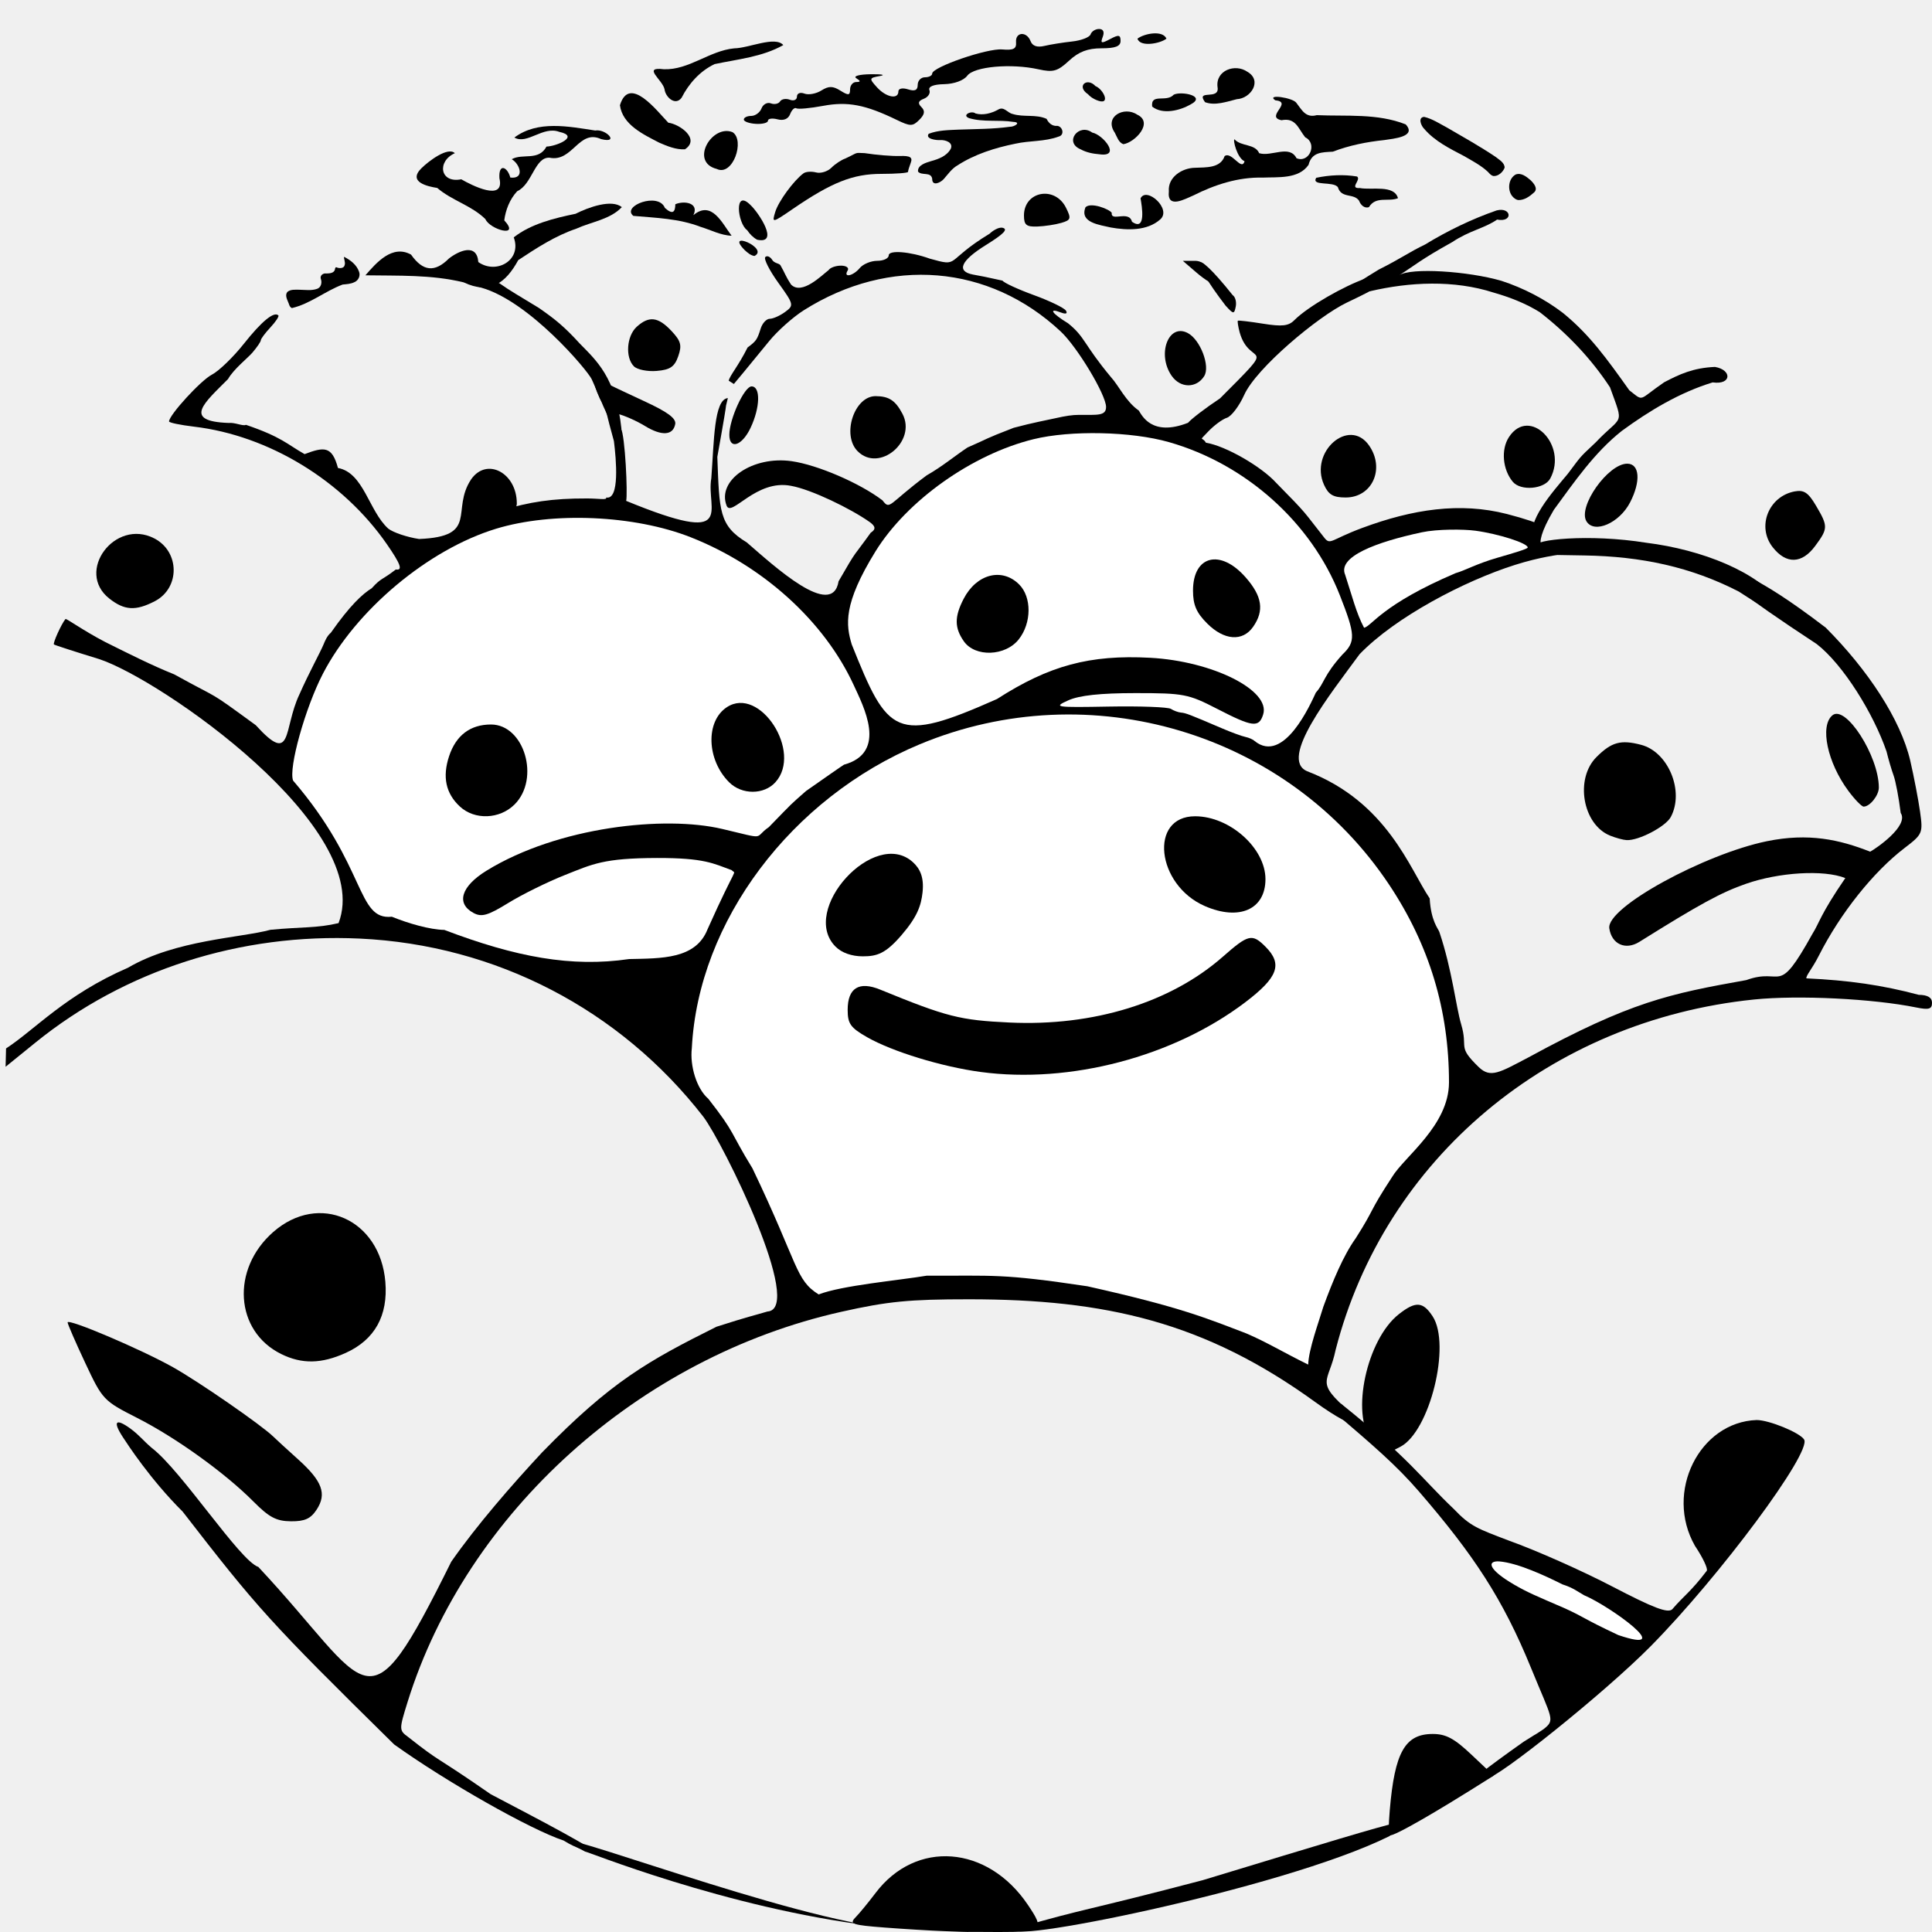
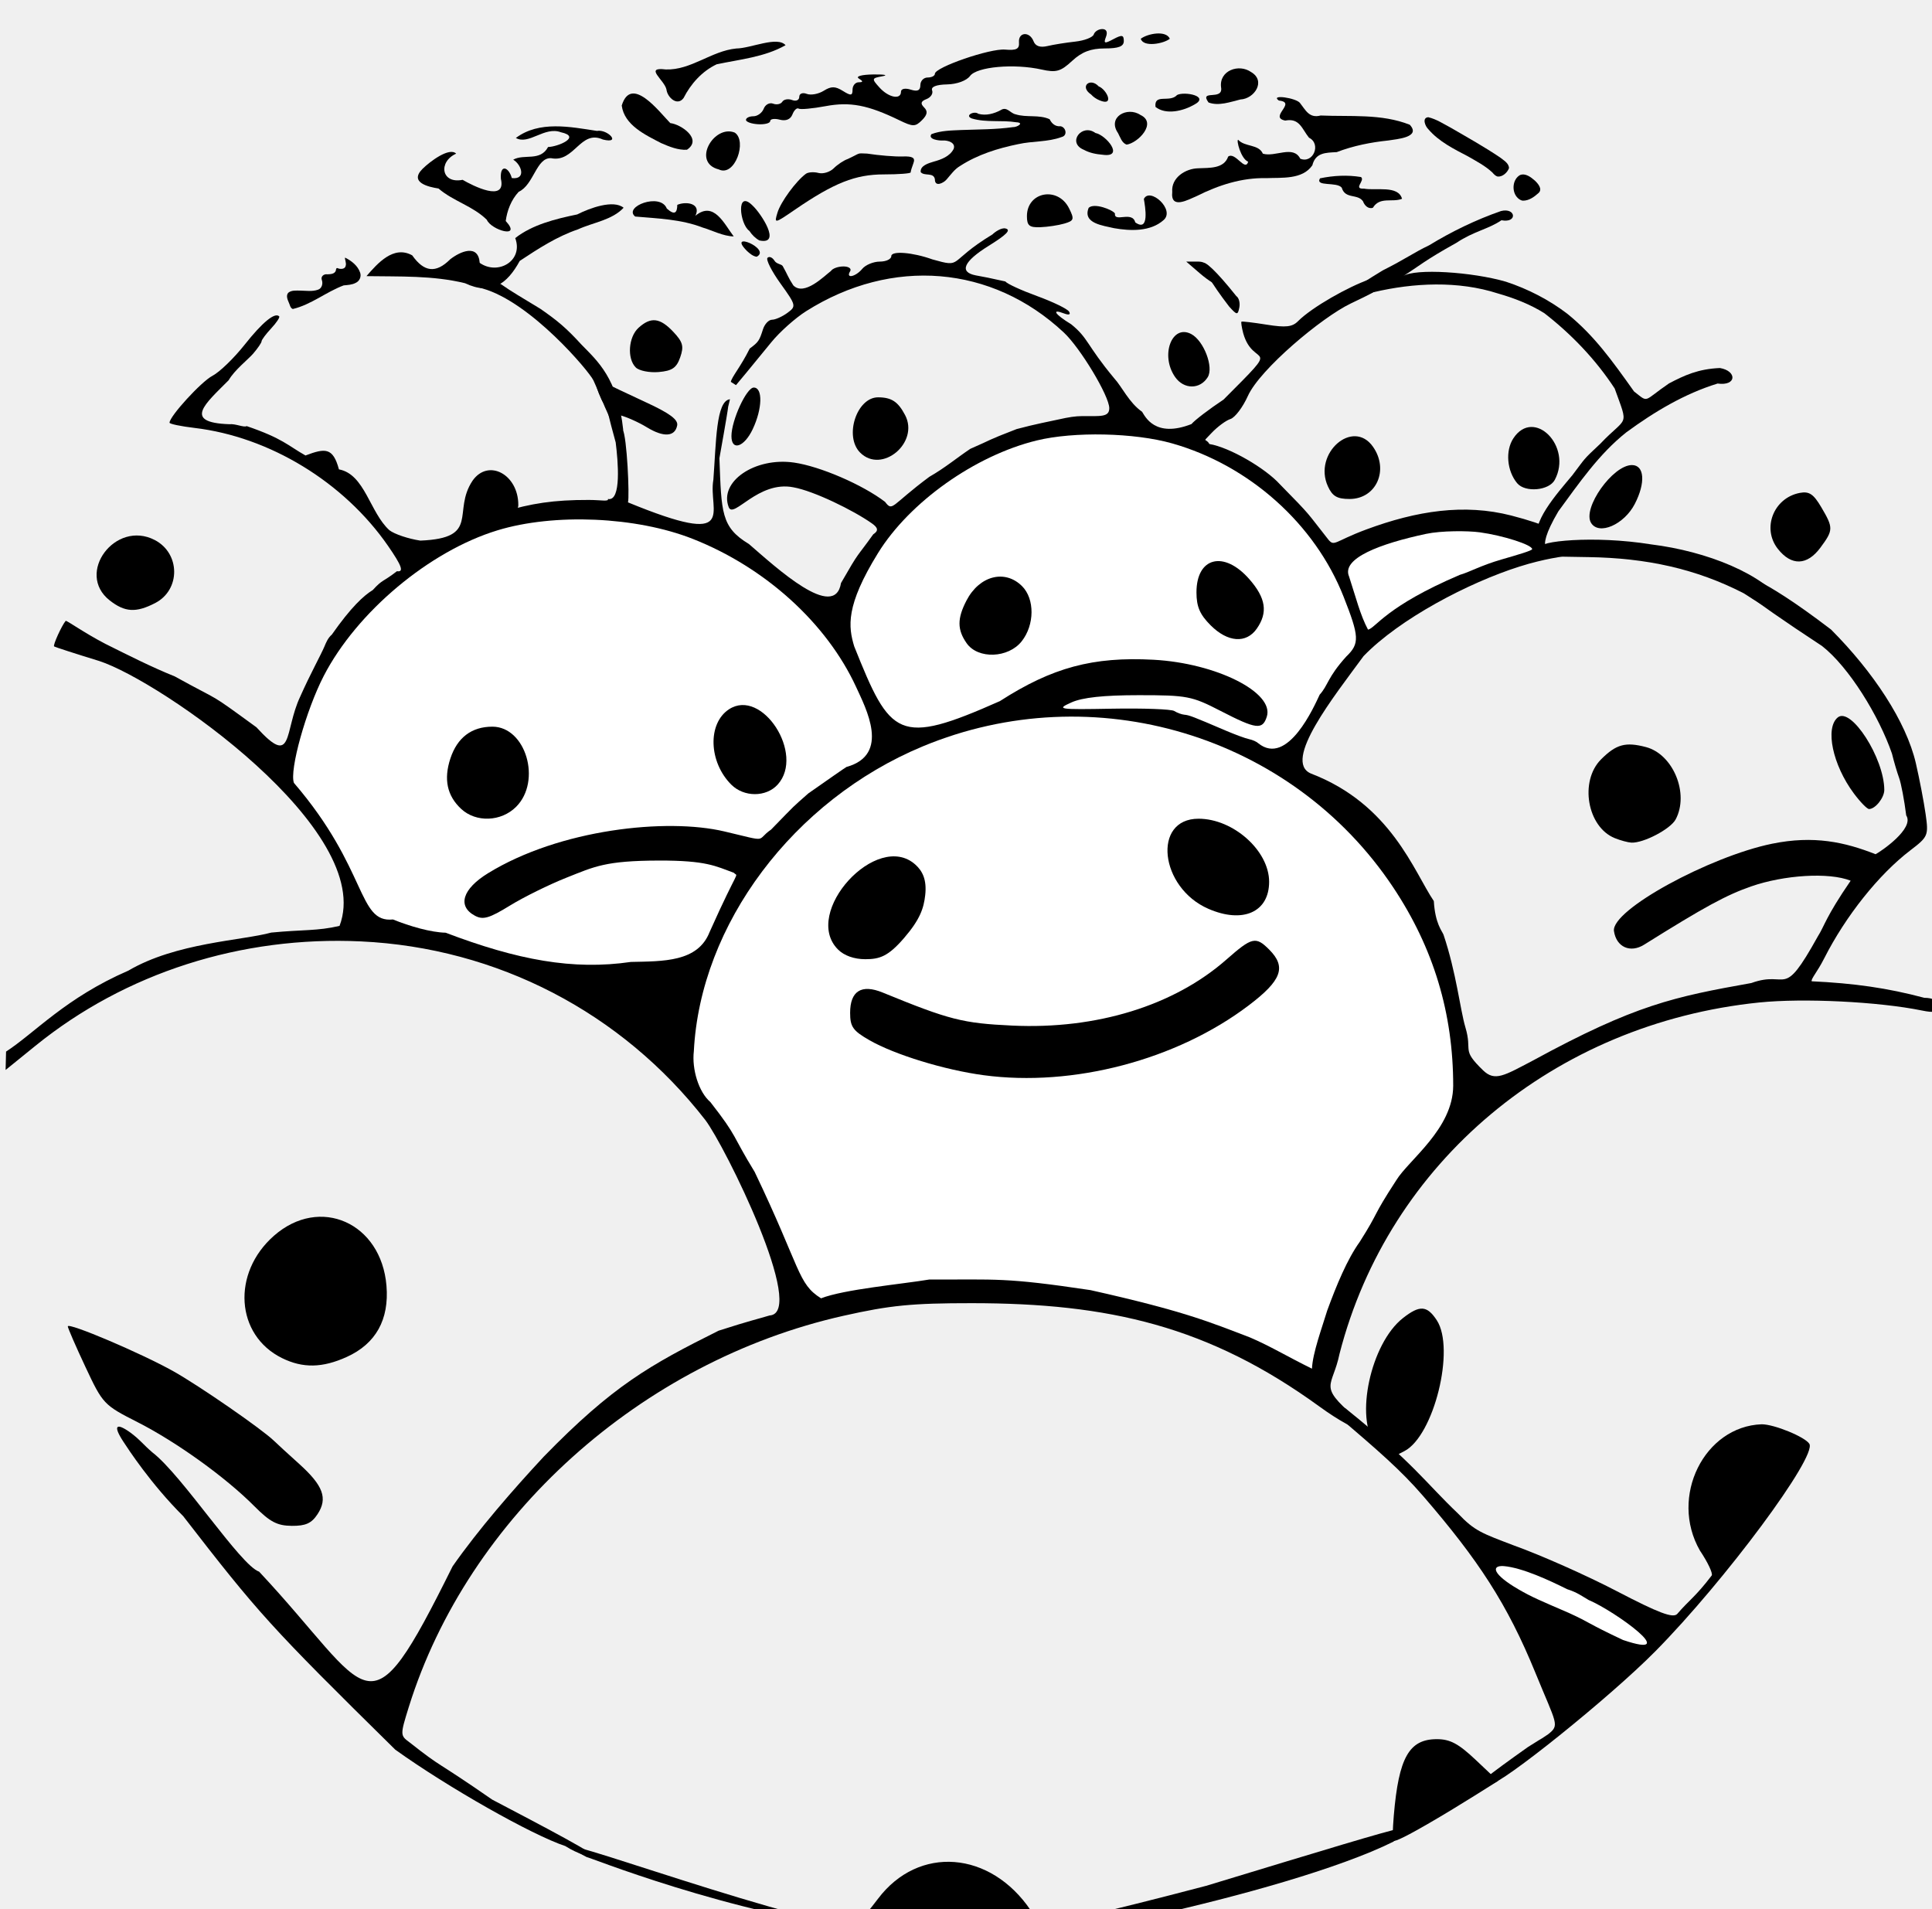
- <svg xmlns="http://www.w3.org/2000/svg" id="svg2" width="400" height="400" version="1.1">
+ <svg xmlns="http://www.w3.org/2000/svg" id="svg2" version="1.1" preserveAspectRatio="xMinYMin meet">
  <defs id="defs69" />
  <path style="fill:#000000" d="m 183.063,399.07 c -6.595,-0.505 -7.27,-0.74 -5.964,-2.07 0.81,-0.825 2.682,-3.102 4.16,-5.059 8.363,-11.078 23.202,-9.938 31.545,2.426 3.56,5.275 3.177,5.634 -6.009,5.634 -10.439,-0.092 -3.229,0.112 -11.355,-0.18 -2.718,-0.099 -8.288,-0.437 -12.378,-0.75 z" id="path3112" />
  <path style="fill:#000000" d="m 211.131,399.015 c 13.653,-3.955 13.486,-3.334 37.885,-9.747 51.274,-15.575 42.721,-13.011 38.646,-9.112 -22.512,11.183 -83.859,23.118 -76.531,18.859 z" id="path3110" />
  <path style="fill:#000000" d="m 121.18,383.372 c -17.577,-8.998 35.521,11.798 59.562,15.376 -30.625,-3.702 -59.87,-15.73 -59.562,-15.376 z" id="path3108" />
  <path style="fill:#000000" d="M 116.7,381.066 C 109.827,378.798 92.446,368.944 81.598,361.166 55.674,335.631 53.376,333.057 37.822,312.968 c -6.707,-6.672 -11.402,-13.923 -12.357,-15.38 -2.206,-3.367 -1.511,-4.026 1.567,-1.793 2.099,1.602 2.389,2.26 4.432,4.015 6.155,4.719 18.184,23.34 22.025,24.611 23.588,25.191 21.971,35.151 39.94,-1.089 5.341,-7.637 12.549,-15.907 18.821,-22.645 14.23,-14.604 21.827,-18.884 36.1,-26.004 6.619,-2.125 7.801,-2.326 10.525,-3.144 7.817,-0.477 -9.179,-34.946 -13.262,-40.338 C 128.346,208.975 102.631,195.64 74.5,194.324 49.772,193.168 25.883,200.828 7.329,215.863 l -6.171,5 0.094,-3.792 C 7.244,213.169 13.555,205.973 26.5,200.358 c 9.828,-5.778 23.427,-6.189 29.497,-7.854 6.595,-0.638 9.521,-0.305 14.099,-1.382 C 77.611,171.384 33.17,140.569 20.5,136.449 c -4.95,-1.519 -9.149,-2.877 -9.331,-3.019 -0.284,-0.222 1.557,-4.285 2.387,-5.266 0.157,-0.185 3.617,2.36 8.214,4.75 4.86,2.419 9.596,4.819 14.308,6.71 10.255,5.669 6.399,2.883 16.87,10.511 7.719,8.488 5.619,0.869 9.04,-6.367 2.057,-4.644 4.262,-8.58 5.011,-10.368 0.246,-0.586 0.675,-1.716 1.5,-2.4 3.98,-5.684 6.578,-8.052 8.46,-9.207 2.058,-2.266 1.991,-1.557 4.99,-3.885 1.499,0.237 0.987,-1.138 -1.844,-5.228 C 70.996,99.517 55.657,90.168 40.161,88.333 37.322,87.996 35,87.511 35,87.255 c 0,-1.321 6.568,-8.497 8.863,-9.684 1.456,-0.753 4.445,-3.641 6.642,-6.418 3.656,-4.62 6.239,-6.742 7.128,-5.854 0.19,0.19 -0.549,1.307 -1.643,2.482 C 54.895,68.955 54,70.155 54,70.447 c 0,0.292 -0.787,1.448 -1.75,2.569 -0.963,1.121 -3.888,3.414 -5.037,5.462 -4.787,4.825 -9.616,8.751 0.133,9.089 1.29,-0.142 3.014,0.732 3.571,0.387 7.484,2.556 8.506,4.016 12.147,6.067 4.036,-1.523 5.67,-1.721 6.906,2.868 5.348,0.985 6.382,8.909 10.415,12.556 1.037,0.81 3.91,1.777 6.385,2.148 12.516,-0.505 6.495,-5.948 10.786,-12.37 C 100.791,94.606 107,97.899 107,104.231 c 0,2.489 -4.891,2.509 -3.189,1.447 5.792,-1.761 10.507,-2.502 17.731,-2.479 2.496,0 4.182,0.395 3.958,-0.198 2.847,0.573 2.076,-7.918 1.604,-11.676 -2.959,-10.833 -2.298,-9.114 1.438,-2.704 0.898,1.541 1.439,13.781 1.1,15.079 23.201,9.533 16.472,1.791 17.627,-4.672 0.579,-7.669 0.529,-16.323 3.428,-16.611 -1.082,4.723 0.765,-4.269 -2.182,12.178 0.424,11.22 0.333,14.225 6.098,17.707 5.627,4.859 17.704,16.021 19.007,8.046 3.969,-6.922 3.011,-4.952 6.646,-10.046 1.141,-0.741 1.008,-1.36 -0.267,-2.261 -3.838,-2.711 -11.988,-6.693 -16.197,-7.448 -7.29,-1.458 -12.385,6.625 -13.367,4.094 -2.034,-5.279 5.422,-10.364 13.491,-9.201 5.369,0.774 14.122,4.552 18.781,8.105 1.625,2.126 1.188,0.743 9.148,-5.167 3.25,-1.855 5.677,-3.92 8.457,-5.776 4.811,-2.086 3.035,-1.557 9.558,-4.076 3.956,-1.062 6.931,-1.598 8.612,-1.978 2.207,-0.498 3.54,-0.695 4.898,-0.699 C 227.158,85.883 229,86.155 229,84.258 c 0,-2.505 -5.948,-12.405 -9.386,-15.624 -14.839,-13.89 -35.464,-15.597 -53.191,-4.402 -2.242,1.416 -5.481,4.306 -7.197,6.421 C 157.51,72.769 155.168,75.625 154.022,77 l -2.084,2.5 -1.067,-0.678 c 0.226,-1.078 2.017,-3.079 3.905,-6.876 C 156.573,70.612 156.759,70.335 157.5,68 c 0.349,-1.1 1.193,-2 1.876,-2 0.683,0 2.108,-0.634 3.168,-1.409 1.866,-1.364 1.822,-1.554 -1.415,-6.061 -1.838,-2.559 -3.044,-4.949 -2.681,-5.312 0.363,-0.363 1.014,-0.087 1.447,0.614 0.433,0.701 1.443,0.661 1.696,1.103 0.96,1.678 1.077,2.298 2.174,3.964 2.244,2.327 6.469,-1.989 7.774,-2.962 C 171.858,55.421 173.018,55 174.118,55 c 1.1,0 1.722,0.45 1.382,1 -0.978,1.582 1.12,1.162 2.5,-0.5 0.685,-0.825 2.315,-1.5 3.622,-1.5 C 182.93,54 184,53.491 184,52.869 c 0,-1.143 4.414,-0.79 8.5,0.68 6.422,1.801 2.884,0.601 12.39,-5.165 0.535,-0.535 1.844,-1.417 2.667,-1.228 1.248,0.286 0.25,1.288 -3.474,3.602 -5.163,3.208 -6.122,5.411 -2.651,6.084 4.384,0.86 0.09,-0.046 6.131,1.261 0.277,0.448 3.202,1.798 6.5,3 3.299,1.203 6.282,2.648 6.631,3.212 0.385,0.622 -0.02,0.774 -1.031,0.386 -2.706,-1.038 -1.904,0.182 1.467,2.232 3.596,2.902 3.106,4.203 8.869,11.133 1.618,1.748 3.077,5.062 5.777,6.934 0.595,0.907 2.636,5.501 10.193,2.536 0.668,-0.805 3.649,-3.08 6.622,-5.053 12.538,-12.565 6.201,-6.102 4.063,-13.688 -0.317,-1.213 -0.482,-2.29 -0.367,-2.392 0.116,-0.102 2.46,0.174 5.21,0.614 3.965,0.635 5.31,0.48 6.5,-0.749 2.915,-2.897 10.374,-7.083 14.623,-8.564 1.738,2.274 4.49,0.987 -3.778,4.948 -5.987,2.869 -18.741,13.552 -21.237,19.099 -1.04,2.312 -2.657,4.447 -3.592,4.744 -0.935,0.297 -2.709,1.613 -3.941,2.925 -2.009,2.139 -1.152,0.872 -0.408,2.233 4.186,0.691 11.553,4.994 14.558,8.313 6.766,6.871 5.485,5.719 9.775,11.124 1.483,1.967 1.204,0.746 8.071,-1.799 10.411,-3.859 20.198,-5.367 29.921,-2.873 3.57,0.916 6.838,2.012 7.263,2.436 0.424,0.424 -1.433,3.234 0.167,3.793 8.457,2.959 4.918,0.93 -5.763,4.311 -10.421,3.299 -24.712,10.757 -32.172,18.491 -6.045,8.261 -16.805,21.709 -10.851,24.226 C 287.188,166.018 291.891,179.928 296,186 c 0.269,4.665 1.709,6.187 2,6.939 2.642,7.841 3.449,15.507 4.503,19.07 1.551,5.175 -0.955,4.46 3.686,8.952 2.424,2.314 4.298,1.088 10.231,-2.023 21.198,-11.555 29.185,-13.169 45.132,-16.021 7.7,-2.786 6.286,3.771 13.705,-9.594 1.427,-2.243 1.558,-3.895 6.795,-11.526 -4.518,-1.798 -13.797,-1.173 -20.541,1.175 -5.159,1.796 -9.609,4.219 -22.094,12.028 -2.864,1.791 -5.736,0.501 -6.228,-2.797 -0.649,-4.351 19.785,-15.404 32.61,-18.035 8.666,-1.778 15.075,-0.329 21.398,2.162 1.117,-0.582 8.091,-5.325 6.324,-8.015 -0.391,-3.127 -1.052,-6.614 -1.469,-7.75 -0.417,-1.136 -1.078,-3.381 -1.468,-4.99 -2.669,-7.772 -8.913,-17.923 -14.449,-22.231 -31.65,-20.754 -21.795,-18.32 -19.048,-16.313 2.832,2.069 5.274,0.986 20.914,12.918 8.717,8.741 15.495,18.987 17.499,27.55 0.761,3.3 1.674,8.055 2.029,10.566 0.622,4.408 0.512,4.666 -3.17,7.475 -6.497,4.955 -13.338,13.54 -17.787,22.32 -1.414,2.79 -2.723,4.168 -2.571,4.698 8.746,0.406 15.653,1.383 23.25,3.41 1.859,0.021 2.75,0.558 2.75,1.657 0,1.302 -0.645,1.494 -3.25,0.963 -8.962,-1.826 -24.472,-2.588 -33.604,-1.651 -42.28,4.339 -76.449,32.948 -86.615,72.523 -1.455,7.01 -4.5,6.399 3.004,12.894 4.892,3.96 1.44,4.221 -7.135,-2.004 -22.92,-16.639 -43.496,-21.346 -71.78,-21.348 -12.384,-10e-4 -16.822,0.434 -26.459,2.596 -41.844,9.385 -77.533,41.492 -89.769,80.758 -1.785,5.73 -1.783,5.886 0.099,7.262 7.199,5.678 4.804,3.321 17.102,11.852 9.942,5.223 23.216,12.128 21.374,12.156 -1.938,-0.726 -3.339,-0.724 -6.268,-2.559 z" id="path3106" />
  <path style="fill:#ffffff;fill-opacity:1" d="m 274,270.5 c 1.91,-5.217 4.111,-10.544 6.693,-14.14 4.151,-6.532 2.459,-4.917 7.537,-12.699 2.54,-4.201 11.735,-10.62 11.769,-19.533 0,-14.994 -4.059,-28.431 -12.362,-40.919 -20.956,-31.522 -61.929,-43.802 -97.182,-29.126 -26.665,11.101 -45.885,36.71 -47.219,62.917 -0.435,3.716 1.01,8.44 3.415,10.49 5.757,7.366 4.33,6.581 9.141,14.414 9.621,20.087 8.842,23.058 13.707,26.096 4.78,-1.866 16.614,-2.922 22.35,-3.88 13.984,0.048 15.473,-0.476 33.275,2.188 19.45,4.351 24.681,6.625 32.914,9.764 4.142,1.761 7.665,3.923 12.806,6.452 0.125,-3.214 2.107,-8.561 3.155,-12.025 z" id="path3104" />
  <path style="fill:#000000" d="m 203.061,221.944 c -8.073,-1.083 -18.34,-4.228 -23.561,-7.217 -3.418,-1.957 -4,-2.779 -4,-5.649 0,-4.525 2.344,-5.987 6.725,-4.194 13.807,5.651 16.504,6.338 26.775,6.82 17.376,0.816 33.378,-4.122 44.187,-13.637 5.274,-4.643 6.054,-4.826 8.813,-2.066 3.619,3.619 2.607,6.371 -4.25,11.56 -14.859,11.244 -36.216,16.861 -54.689,14.383 z" id="path3102" />
  <path style="fill:#000000" d="m 173,196 c -7.562,-7.562 8.066,-24.681 15.987,-17.512 1.446,1.309 2.372,3.092 2.013,6.298 -0.3,2.673 -1.041,4.988 -4.368,8.845 -3.283,3.806 -5.045,4.368 -8,4.368 -2.298,0 -4.366,-0.734 -5.632,-2 z" id="path3100" />
  <path style="fill:#000000" d="M 249.45,187.593 C 239.392,183.212 237.846,169 247.428,169 254.608,169 262,175.605 262,182.02 c 0,6.267 -5.425,8.677 -12.55,5.573 z" id="path3098" />
  <path style="fill:#ffffff;fill-opacity:1" d="m 146.483,192.41 c 6.211,-13.888 5.932,-11.202 5.017,-12.246 -3.785,-1.385 -5.661,-2.555 -15.5,-2.527 -11.044,0.031 -13.26,1.235 -19.024,3.519 -3.588,1.422 -8.856,4.019 -11.706,5.773 -4.267,2.626 -5.543,2.996 -7.226,2.095 -3.677,-1.968 -2.581,-5.522 2.706,-8.772 14.818,-9.108 36.896,-11.443 48.79,-8.625 9.52,2.256 6.315,1.897 9.646,-0.384 5.47,-5.619 4.172,-4.354 7.695,-7.476 3.985,-2.794 7.55,-5.276 7.864,-5.451 9.133,-2.522 4.008,-12.103 1.98,-16.535 C 170.641,128.612 157.963,117.127 143,111.231 c -11.658,-4.594 -28.578,-5.333 -40.297,-1.761 -14.043,4.281 -29.018,16.823 -35.857,30.03 -3.666,7.08 -7.145,19.557 -6.165,22.11 15.314,17.821 13.089,28.959 20.442,28.187 3.46,1.404 7.851,2.671 10.867,2.732 14.863,5.645 26.319,7.78 38.257,6.034 6.669,-0.149 13.796,0.053 16.237,-6.153 z" id="path3096" />
  <path style="fill:#000000" d="M 95.201,166.972 C 92.289,164.26 91.563,160.854 92.981,156.556 94.405,152.243 97.371,150 101.65,150 c 6.899,0 10.219,11.222 4.896,16.545 -3.088,3.088 -8.279,3.283 -11.345,0.427 z" id="path3094" />
  <path style="fill:#000000" d="m 150.96,161.96 c -4.675,-4.675 -4.914,-12.634 -0.467,-15.548 6.821,-4.47 15.716,9.279 10.052,15.538 -2.381,2.631 -6.959,2.635 -9.585,0.01 z" id="path3092" />
  <path style="fill:#ffffff;fill-opacity:1" d="m 272.433,143.397 c 1.769,-1.954 1.557,-3.509 5.492,-7.873 2.82,-2.693 2.674,-4.163 -0.552,-12.353 C 271.462,108.167 257.935,96.068 242,91.532 c -7.789,-2.217 -20.31,-2.487 -28,-0.605 -12.722,3.115 -26.222,12.694 -32.735,23.228 -6.749,10.915 -6.135,15.231 -4.922,19.266 7.496,18.729 9.037,20.641 30.076,11.303 10.802,-6.945 19.215,-9.21 31.709,-8.538 12.933,0.696 24.981,6.743 23.395,11.742 -0.884,2.787 -2.161,2.629 -9.543,-1.178 -5.944,-3.065 -6.903,-3.25 -16.89,-3.25 -7.267,0 -11.633,0.471 -13.916,1.5 -3.163,1.426 -2.75,1.49 8.409,1.289 6.455,-0.116 12.227,0.097 12.827,0.474 0.6,0.377 1.541,0.722 2.091,0.768 0.993,0.083 1.777,0.384 8.5,3.264 1.925,0.825 4.104,1.624 4.842,1.777 0.738,0.153 1.6,0.537 1.917,0.853 6.071,4.895 11.591,-7.727 12.674,-10.028 z" id="path3090" />
  <path style="fill:#000000" d="m 199.557,132.778 c -1.955,-2.791 -1.967,-5.083 -0.046,-8.798 2.664,-5.152 7.948,-6.522 11.49,-2.98 2.629,2.629 2.594,7.975 -0.073,11.365 -2.765,3.515 -9.038,3.742 -11.371,0.412 z" id="path3088" />
  <path style="fill:#000000" d="M 249.923,129.077 C 247.698,126.851 247,125.229 247,122.277 c 0,-7.275 5.665,-8.701 10.896,-2.742 3.44,3.918 3.89,6.898 1.547,10.243 -2.175,3.106 -5.995,2.825 -9.52,-0.701 z" id="path3086" />
  <path style="fill:#ffffff;fill-opacity:1" d="m 301.373,118.66 c 1.868,-0.51 4.319,-1.932 8.581,-3.165 3.373,-0.976 6.346,-1.841 6.346,-2.143 1.9e-4,-0.887 -6,-2.814 -10.817,-3.472 -2.449,-0.334 -7.925,-0.355 -11.116,0.328 -9.461,2.025 -17.482,5.048 -15.867,8.792 1.418,4.33 2.303,7.956 3.919,10.977 1.645,-0.4 3.666,-4.798 18.954,-11.317 z" id="path3084" />
  <path style="fill:#000000" d="m 287.739,374.75 c 1.014,-11.956 3.155,-15.75 8.891,-15.75 2.738,0 4.467,0.927 8.054,4.315 l 4.567,4.315 -4.875,3.059 c -4.657,2.922 -15.992,9.813 -16.79,9.31 -0.136,-0.086 -0.091,-2.362 0.153,-5.25 z" id="path3082" />
  <path style="fill:#000000" d="m 315.427,360.626 c 4.582,-2.896 1.192,-0.664 4.156,-2.626 2.466,-1.948 1.757,-1.996 -2.598,-12.665 -5.832,-14.286 -11.839,-23.372 -23.169,-36.5 -4.742,-5.495 -9.411,-9.468 -17.801,-16.656 -0.168,-0.144 -0.222,-1.657 1.691,-1.507 14.197,11.381 16.623,15.424 23.284,21.747 3.47,3.646 4.952,4.077 11.51,6.586 5.5,1.962 15.077,6.214 21.281,9.45 8.606,4.488 11.558,5.605 12.45,4.714 2.501,-2.911 3.797,-3.561 7.139,-7.958 0.268,-0.434 -0.83,-2.752 -2.441,-5.15 -6.362,-11.116 0.922,-25.645 12.765,-26.06 2.586,0 8.95,2.614 9.83,4.037 1.618,2.618 -17.47,28.329 -31.789,42.818 -9.553,9.667 -31.771,27.44 -34.051,27.44 -2.175,0.796 -9.179,4.282 7.745,-7.67 z" id="path3080" />
  <path style="fill:#ffffff;fill-opacity:1" d="m 327.974,330.28 c -1.422,-0.807 -2.274,-1.543 -4.474,-2.245 -3.55,-1.779 -9.237,-4.44 -13.093,-4.763 -2.713,-0.153 -2.156,1.766 3.069,4.802 2.802,1.628 4.514,2.324 10.362,4.85 4.545,2.064 3.59,2.018 11.212,5.6 12.354,4.183 -1.647,-5.951 -7.075,-8.244 z" id="path3078" />
  <path style="fill:#000000" d="M 52.5,310.905 C 46.601,304.963 36.424,297.643 28.38,293.556 21.423,290.022 21.229,289.816 17.648,282.184 15.641,277.909 14,274.133 14,273.794 c 0,-0.901 15.148,5.538 21.799,9.266 5.331,2.988 18.355,11.996 20.787,14.377 0.597,0.585 2.917,2.711 5.154,4.724 4.993,4.493 5.959,7.122 3.82,10.388 -1.238,1.89 -2.46,2.443 -5.333,2.418 -3.001,-0.026 -4.506,-0.817 -7.727,-4.062 z" id="path3076" />
  <path style="fill:#000000" d="m 61.594,309.848 c 0.391,-0.633 -0.032,-1.696 -0.941,-2.36 -4.147,-4.222 -9.551,-7.998 -13.269,-11.238 -2.591,-2.275 -4.939,-3.772 -10.085,-6.43 -10.95,-4.899 -7.81,-4.458 -11.58,-4.952 -10.142,-2.597 16.931,12.549 22.48,16.371 1.265,0.844 4.288,3.386 6.717,5.648 4.718,4.394 5.561,4.768 6.677,2.961 z" id="path3074" />
  <path style="fill:#000000" d="m 283.966,298.25 c -4.34,-5.476 -1.008,-20.926 5.641,-26.155 3.477,-2.735 4.988,-2.642 7.002,0.432 3.856,5.886 -0.595,23.863 -6.689,27.015 -3.626,1.875 -3.408,1.922 -5.954,-1.291 z" id="path3072" />
  <path style="fill:#000000" d="m 58.218,280.337 c -9.593,-4.728 -10.434,-17.55 -1.657,-25.257 9.471,-8.316 22.143,-2.685 23.222,10.318 0.58,6.995 -2.194,11.976 -8.188,14.698 -5.035,2.286 -9.079,2.359 -13.377,0.241 z" id="path3070" />
  <path style="fill:#000000" d="m 333.357,173.008 c -5.69,-2.296 -7.337,-11.756 -2.83,-16.262 3.119,-3.119 5.042,-3.646 9.261,-2.535 5.637,1.484 8.977,9.622 6.131,14.939 -1.065,1.99 -6.639,4.91 -9.137,4.786 -0.705,-0.035 -2.246,-0.453 -3.425,-0.928 z" id="path3068" />
  <path style="fill:#000000" d="m 382.689,163.75 c -4.351,-5.86 -5.957,-13.453 -3.311,-15.649 2.735,-2.27 9.593,8.39 9.617,14.949 0.006,1.617 -1.851,3.95 -3.144,3.95 -0.412,0 -1.835,-1.462 -3.162,-3.25 z" id="path3066" />
  <path style="fill:#000000" d="M 360,122.478 C 350.135,117.397 339.878,115.188 328.003,115 c -9.457,-0.15 -11.799,-0.029 -10.014,-1.945 -0.79,-1.32 10.959,-2.599 22.861,-0.684 11.49,1.423 23.276,6.081 27.821,12.571 1.974,2.818 1.554,4.219 -8.671,-2.464 z" id="path3064" />
  <path style="fill:#000000" d="m 22.635,123.927 c -7.099,-5.584 1.172,-16.664 9.301,-12.461 5.314,2.748 5.372,10.289 0.1,13.015 -3.959,2.047 -6.266,1.911 -9.4,-0.554 z" id="path3062" />
  <path style="fill:#000000" d="m 367.016,113.293 c -3.334,-4.238 -0.872,-10.514 4.529,-11.547 1.937,-0.37 2.831,0.224 4.44,2.952 2.519,4.27 2.51,4.713 -0.173,8.342 -2.753,3.723 -5.993,3.817 -8.796,0.253 z" id="path3060" />
  <path style="fill:#000000" d="M 328.465,107.943 C 326.606,104.935 332.917,96 336.901,96 c 2.581,0 2.849,3.649 0.588,8.02 -2.214,4.282 -7.408,6.539 -9.025,3.923 z" id="path3058" />
  <path style="fill:#000000" d="m 317.566,111.824 c -1.783,-3.675 3.828,-9.879 7.024,-13.72 2.767,-3.626 2.073,-3.052 5.764,-6.495 5.581,-5.89 5.938,-3.204 2.983,-11.412 -3.895,-5.951 -8.908,-11.195 -14.523,-15.549 -2.939,-1.843 -6.301,-3.138 -9.565,-4.067 -8.239,-2.665 -17.431,-2.198 -25.592,-0.288 -3.449,0.197 -11.431,3.566 1.786,-4.469 4.749,-2.391 6.341,-3.639 9.587,-5.191 4.677,-2.855 9.671,-5.275 14.848,-7.073 3.09,-0.758 3.442,2.552 0.082,1.904 -2.691,1.845 -5.69,2.253 -9.27,4.644 -6.76,3.762 -7.594,4.731 -11.026,6.892 2.443,-1.652 14.312,-0.864 21.228,1.153 4.538,1.489 8.895,3.734 12.688,6.631 5.534,4.49 9.168,9.58 13.753,16.022 3.127,2.418 1.751,2.074 7.213,-1.659 3.163,-1.658 6.01,-2.99 10.518,-3.18 3.548,0.604 3.491,3.761 -0.481,3.204 -6.839,2.099 -13.09,5.854 -18.836,10.063 -5.669,4.497 -9.792,10.532 -14.031,16.305 -5.567,9.424 -0.855,7.819 -1.756,7.934 z" id="path3056" />
  <path style="fill:#000000" d="m 274.13,100.385 c -3.102,-6.809 5.178,-14.066 9.314,-8.163 C 286.802,97.017 284.115,103 278.604,103 c -2.57,0 -3.542,-0.568 -4.474,-2.615 z" id="path3054" />
  <path style="fill:#000000" d="m 313.203,99.744 c -2.116,-2.549 -2.469,-6.689 -0.79,-9.252 4.222,-6.443 12.27,1.625 8.552,8.573 -1.188,2.219 -6.125,2.651 -7.762,0.679 z" id="path3052" />
  <path style="fill:#000000" d="m 177.571,93.429 c -3.356,-3.356 -0.709,-11.444 3.735,-11.413 2.753,0.019 4.086,0.901 5.54,3.662 2.998,5.696 -4.807,12.219 -9.275,7.751 z" id="path3050" />
  <path style="fill:#000000" d="M 151,90.02 C 151,86.767 154.112,80 155.609,80 c 1.893,0 1.78,4.38 -0.223,8.599 C 153.621,92.318 151,93.168 151,90.02 z" id="path3048" />
  <path style="fill:#000000" d="m 133.5,88.18 c -1.65,-1.013 -4.16,-2.132 -5.579,-2.487 -1.418,-0.355 -3.106,-1.802 -3.75,-3.216 -1.67,-3.664 -1.504,-4.676 0.579,-3.536 0.963,0.527 4.814,2.366 8.558,4.087 4.916,2.26 6.719,3.591 6.489,4.789 -0.455,2.361 -2.818,2.497 -6.297,0.362 z" id="path3046" />
  <path style="fill:#000000" d="m 242.597,77.834 c -3.134,-4.474 -0.674,-11.016 3.336,-8.871 2.589,1.385 4.669,6.857 3.386,8.904 -1.601,2.555 -4.92,2.538 -6.722,-0.034 z" id="path3044" />
  <path style="fill:#000000" d="M 122.498,78.501 C 121.62,76.643 109.587,62.352 99.636,59.555 c -7.794,-2.191 -0.478,-1.992 3.716,-0.939 2.333,1.64 4.052,2.59 8.224,5.143 3.505,2.433 5.34,3.957 8.479,7.393 3.259,3.356 7.476,6.911 8.607,17.627 -2.087,0.801 -3.916,-5.524 -6.163,-10.277 z" id="path3042" />
  <path style="fill:#000000" d="m 131.246,75.846 c -1.833,-1.833 -1.516,-6.291 0.583,-8.191 2.54,-2.298 4.431,-2.072 7.185,0.86 1.967,2.094 2.202,2.972 1.406,5.25 -0.76,2.174 -1.671,2.796 -4.442,3.031 -1.917,0.163 -4.047,-0.265 -4.732,-0.95 z" id="path3040" />
  <path style="fill:#000000" d="m 253.75,63.282 c -7.609,-9.877 -7.183,-13.03 1.474,-2.162 0.535,0.341 0.816,1.403 0.624,2.36 -0.321,1.605 -0.485,1.589 -2.098,-0.199 z" id="path3038" />
  <path style="fill:#000000" d="m 59.607,62.418 c -0.261,-0.601 -0.597,-1.412 -0.099,-1.985 0.669,-0.558 1.611,-0.443 2.424,-0.448 1.235,0.015 2.525,0.24 3.716,-0.184 0.808,-0.265 1.053,-1.242 0.802,-1.979 -0.303,-0.746 0.411,-1.315 1.125,-1.197 0.63,-0.024 1.477,-0.041 1.745,-0.736 0.081,-0.418 0.085,-0.714 0.57,-0.458 0.545,0.158 1.38,0.102 1.48,-0.596 0.18,-0.515 -0.239,-1.397 -0.136,-1.663 1.32,0.66 2.618,1.655 3.11,3.1 0.303,0.823 -0.127,1.779 -0.928,2.124 -0.76,0.403 -1.643,0.432 -2.473,0.516 -3.623,1.354 -6.69,3.971 -10.496,4.872 -0.565,-0.219 -0.594,-0.901 -0.841,-1.367 z" id="path3036" />
  <path style="fill:#000000" d="M 96,58.46 C 89.345,56.835 82.446,57.112 75.651,57 c 2.295,-2.632 5.578,-6.428 9.449,-4.29 2.442,3.466 4.88,3.778 7.845,0.81 2.074,-1.615 5.786,-3.243 6.088,0.74 3.746,2.634 9.076,-0.397 7.333,-5.115 3.519,-2.771 8.328,-3.963 12.798,-4.882 2.647,-1.35 7.488,-3.089 9.574,-1.378 -2.381,2.555 -6.297,3.031 -9.422,4.461 -4.356,1.475 -8.22,4.002 -12.017,6.51 -2.61,4.777 -5.87,7.167 -11.298,4.606 z" id="path3034" />
  <path style="fill:#000000" d="M 247.694,56.415 244.888,54 l 2.488,0 c 1.64,0 2.176,1.018 3.147,2.075 3.916,4.265 0.931,3.577 -2.83,0.34 z" id="path3032" />
  <path style="fill:#000000" d="m 154.2,51.8 c -4.271,-4.318 5.162,-0.403 2,1.2 -0.79,-0.116 -1.432,-0.684 -2,-1.2 z" id="path3030" />
  <path style="fill:#000000" d="m 154.695,47.657 c -2.012,-1.387 -2.787,-8.74 0.704,-5.19 1.599,1.471 6.109,8.18 1.358,7.163 -0.844,-0.467 -1.534,-1.173 -2.062,-1.973 z" id="path3028" />
  <path style="fill:#000000" d="m 145.038,46.964 c -4.451,-1.718 -9.239,-1.856 -13.913,-2.267 -2.522,-2.028 5.212,-5.005 6.529,-1.653 1.727,1.557 2.14,0.748 2.166,-0.759 1.878,-0.802 4.987,-0.268 3.732,2.262 3.81,-3.168 5.952,1.671 7.918,4.256 -2.205,-0.057 -4.33,-1.208 -6.432,-1.84 z" id="path3026" />
  <path style="fill:#000000" d="m 100.5,45.37 c -2.867,-2.839 -7.001,-3.874 -9.97,-6.458 -1.993,-0.308 -6.13,-1.212 -3.315,-4.043 1.567,-1.557 5.556,-4.546 6.955,-3.152 -3.734,1.67 -3.117,6.293 1.331,5.403 2.074,1.202 9.071,4.785 7.901,-0.212 -0.215,-3.172 1.647,-2.408 2.255,-0.149 3.056,0.365 1.996,-2.805 0.291,-3.795 2.272,-1.278 5.549,0.443 7.198,-2.618 2.022,-0.046 6.982,-2.115 2.643,-3.047 -3.375,-1.279 -6.629,2.71 -9.294,1.177 4.844,-3.615 11.228,-2.29 16.738,-1.454 2.187,-0.41 5.162,2.745 1.228,1.779 -4.649,-2.134 -5.884,4.826 -10.68,3.852 -3.061,-0.192 -3.569,5.506 -6.702,6.939 -1.576,1.692 -2.401,3.929 -2.677,6.028 3.454,3.754 -2.997,1.9 -3.901,-0.249 z" id="path3024" />
  <path style="fill:#000000" d="m 229.966,47.096 c -2.205,-0.535 -6.534,-0.965 -5.219,-4.197 1.137,-1.087 4.904,0.39 5.419,1.153 -0.203,1.975 3.572,-0.608 4.199,1.855 2.99,2.099 2.048,-3.23 1.776,-4.837 1.209,-2.516 6.541,2.222 4.065,4.365 -2.715,2.412 -6.87,2.262 -10.24,1.661 z" id="path3022" />
  <path style="fill:#000000" d="m 212,44.622 c 0,-5.045 6.394,-6.237 8.698,-1.622 1.125,2.254 1.029,2.564 -0.975,3.15 -1.222,0.358 -3.46,0.695 -4.973,0.75 -2.257,0.082 -2.75,-0.327 -2.75,-2.278 z" id="path3020" />
  <path style="fill:#000000" d="m 160.509,43.871 c 0.665,-2.186 3.81,-6.481 5.851,-7.99 0.473,-0.35 1.644,-0.431 2.601,-0.181 0.957,0.25 2.378,-0.183 3.157,-0.962 0.779,-0.779 2.084,-1.643 2.899,-1.919 2.814,-1.308 1.767,-1.195 3.982,-1.116 2.475,0.384 5.769,0.652 7.319,0.596 2.103,-0.076 2.675,0.275 2.25,1.381 C 188.256,34.496 188,35.352 188,35.582 188,35.812 185.507,36 182.46,36 c -5.858,0 -10.279,1.752 -18.316,7.258 -4.299,2.945 -4.346,2.953 -3.635,0.613 z" id="path3018" />
  <path style="fill:#000000" d="m 281.386,41.563 c -1.11,-1.638 -3.673,-0.395 -4.39,-2.8 -0.935,-1.313 -5.575,-0.149 -4.492,-1.95 2.758,-0.581 5.684,-0.729 8.458,-0.27 0.943,0.688 -1.739,2.525 0.604,2.392 2.42,0.469 7.094,-0.749 7.871,2.099 -1.994,0.816 -4.587,-0.51 -6.011,1.847 -0.954,0.348 -1.754,-0.504 -2.04,-1.318 z" id="path3016" />
  <path style="fill:#000000" d="m 242,39.622 c -0.255,-2.941 2.732,-4.835 5.375,-4.884 2.334,-0.105 5.298,0.111 6.171,-2.419 1.478,-1.055 3.505,3.222 4.129,1.065 -1.524,-0.609 -2.49,-4.515 -2.074,-4.536 1.378,1.533 4.231,0.865 5.102,2.871 2.541,0.779 6.256,-1.839 7.727,1.041 2.673,1.085 4.388,-3.066 1.802,-4.333 -1.455,-1.797 -1.93,-4.128 -4.913,-3.536 -3.494,-0.715 2.535,-3.756 -1.308,-4.133 -1.925,-1.363 3.654,-0.541 4.381,0.528 1.13,1.432 1.884,3.187 4.238,2.556 6.145,0.271 12.543,-0.411 18.403,1.908 2.396,2.597 -2.658,2.962 -4.428,3.248 -3.637,0.379 -7.234,1.093 -10.656,2.405 -2.264,0.124 -4.367,0.073 -5.028,2.725 -2.056,2.989 -6.33,2.501 -9.519,2.644 -5.019,-0.124 -9.883,1.455 -14.32,3.69 -1.717,0.716 -5.482,2.898 -5.083,-0.841 z" id="path3014" />
  <path style="fill:#000000" d="m 278.5,26 c 2.358,-1.32 -4.31,-1.338 -5.064,-0.215 0.921,2.018 3.594,0.778 5.064,0.215 z" id="path3012" />
  <path style="fill:#000000" d="m 313.088,40.606 c -1.033,-1.304 -0.798,-3.624 0.707,-4.472 1.128,-0.444 2.235,0.434 3.045,1.13 0.667,0.623 1.707,1.805 0.727,2.619 -0.87,0.788 -1.959,1.558 -3.181,1.539 -0.534,-0.053 -0.97,-0.416 -1.297,-0.816 z" id="path3010" />
  <path style="fill:#000000" d="m 193,37 c -0.266,-1.503 -2.166,-0.572 -2.928,-1.468 -0.159,-1.35 1.643,-1.85 2.678,-2.167 1.562,-0.422 3.32,-1.078 4.111,-2.599 0.522,-1.3 -1.175,-1.824 -2.173,-1.764 -0.775,0.065 -3.193,-0.225 -2.406,-1.306 1.958,-0.751 4.111,-0.761 6.182,-0.858 3.548,-0.133 7.118,-0.101 10.641,-0.595 0.861,0.042 2.449,-0.921 0.693,-1.006 -3.032,-0.489 -6.183,0.107 -9.159,-0.777 -1.614,-0.612 0.513,-1.647 1.323,-0.972 1.571,0.441 3.232,-0.006 4.631,-0.758 1.262,-0.822 1.957,0.641 3.061,0.866 2.29,0.723 4.822,0.004 7.035,1.015 0.418,0.873 1.155,1.556 2.256,1.45 1.106,0.192 1.504,1.915 0.225,2.22 -2.867,1.072 -6.003,0.806 -8.963,1.471 -4.185,0.852 -8.369,2.154 -11.979,4.489 -1.178,0.683 -1.939,1.81 -2.814,2.806 C 194.805,37.77 192.974,38.71 193,37 z" id="path3008" />
  <path style="fill:#000000" d="m 308.092,35.611 c -1.466,-1.378 -3.281,-2.316 -5.011,-3.318 -2.938,-1.542 -6.031,-3.055 -8.222,-5.627 -0.634,-0.606 -1.36,-2.364 -0.006,-2.469 1.711,0.402 3.202,1.409 4.742,2.221 3.397,1.975 6.834,3.895 10.094,6.091 0.716,0.589 1.815,1.157 1.829,2.205 -0.335,0.91 -1.339,1.834 -2.359,1.73 -0.447,-0.129 -0.774,-0.491 -1.066,-0.833 z" id="path3006" />
  <path style="fill:#000000" d="m 148.389,34.975 c -5.67,-1.444 -0.975,-9.314 3.28,-7.61 2.623,1.684 0.059,9.233 -3.28,7.61 z" id="path3004" />
  <path style="fill:#000000" d="m 223.75,30.92 c -3.551,-1.458 -0.388,-5.521 2.38,-3.473 2.234,0.418 6.113,5.156 1.487,4.493 -1.33,-0.107 -2.687,-0.37 -3.866,-1.02 z" id="path3002" />
  <path style="fill:#000000" d="m 136.5,29.545 c -3.261,-1.695 -7.619,-3.706 -8.149,-7.758 1.957,-6.388 7.726,1.266 10.02,3.622 2.236,0.251 6.718,3.32 3.442,5.503 -1.832,0.108 -3.654,-0.648 -5.313,-1.367 z" id="path3000" />
  <path style="fill:#000000" d="m 230.806,27.473 c -2.28,-3.318 1.928,-5.556 4.626,-3.745 3.503,1.637 -0.466,5.777 -2.852,6.126 -0.998,-0.351 -1.317,-1.544 -1.774,-2.38 z" id="path2998" />
  <path style="fill:#000000" d="m 154.001,24.75 c -3.9e-4,-0.412 0.688,-0.75 1.531,-0.75 0.842,0 1.8,-0.701 2.129,-1.557 0.329,-0.857 1.2,-1.326 1.937,-1.044 0.736,0.283 1.593,0.103 1.903,-0.399 0.31,-0.502 1.225,-0.659 2.032,-0.349 C 164.339,20.96 165,20.668 165,20 c 0,-0.682 0.675,-0.955 1.54,-0.623 0.847,0.325 2.422,0.04 3.5,-0.634 1.55,-0.968 2.379,-0.963 3.96,0.025 1.668,1.042 2,0.999 2,-0.259 0,-0.83 0.562,-1.515 1.25,-1.524 0.972,-0.012 0.979,-0.187 0.033,-0.789 -0.69,-0.438 0.611,-0.797 3,-0.827 2.32,-0.029 3.168,0.137 1.885,0.369 -2.233,0.404 -2.259,0.504 -0.595,2.342 1.883,2.081 4.427,2.571 4.427,0.852 0,-0.612 0.853,-0.797 2,-0.433 1.419,0.45 2,0.18 2,-0.933 C 190,16.705 190.675,16 191.5,16 c 0.825,0 1.5,-0.345 1.5,-0.767 0,-1.346 11.384,-5.268 14.5,-4.996 2.332,0.204 2.969,-0.127 2.861,-1.487 -0.171,-2.15 2.203,-2.328 3.01,-0.225 0.384,1.001 1.366,1.338 2.857,0.983 1.25,-0.298 3.831,-0.711 5.737,-0.918 1.906,-0.207 3.631,-0.874 3.833,-1.483 C 226.001,6.498 226.79,6 227.552,6 c 0.865,0 1.152,0.607 0.765,1.616 -0.528,1.377 -0.301,1.446 1.531,0.465 C 231.616,7.135 232,7.203 232,8.465 232,9.586 230.935,10 228.052,10 c -2.854,0 -4.717,0.712 -6.721,2.57 -2.368,2.195 -3.287,2.455 -6.302,1.783 -5.692,-1.269 -13.357,-0.582 -14.767,1.323 -0.724,0.978 -2.699,1.704 -4.758,1.748 -2.247,0.048 -3.359,0.498 -3.075,1.243 0.244,0.642 -0.277,1.444 -1.16,1.783 -1.169,0.449 -1.305,0.915 -0.501,1.718 0.804,0.804 0.686,1.52 -0.434,2.64 -1.38,1.38 -1.858,1.381 -4.686,0.009 -6.487,-3.149 -10.155,-3.849 -15.209,-2.905 -2.699,0.504 -5.205,0.733 -5.568,0.508 -0.364,-0.225 -0.939,0.315 -1.278,1.199 -0.391,1.018 -1.346,1.417 -2.605,1.088 C 159.895,24.421 159,24.548 159,24.988 c 0,0.44 -1.125,0.736 -2.499,0.656 -1.375,-0.079 -2.5,-0.482 -2.5,-0.894 z" id="path2996" />
  <path style="fill:#000000" d="m 238.543,22.069 c -0.336,-2.85 2.948,-0.784 4.456,-2.459 1.481,-0.795 6.908,0.235 3.497,2.017 -2.214,1.27 -5.787,2.166 -7.953,0.442 z" id="path2994" />
  <path style="fill:#000000" d="m 249.486,21.152 c -2.021,-2.804 3.117,-0.245 2.591,-3.146 -0.428,-3.427 3.65,-4.923 6.199,-3.134 3.129,1.832 0.7,5.519 -2.204,5.662 -2.09,0.509 -4.492,1.411 -6.586,0.618 z" id="path2992" />
  <path style="fill:#000000" d="m 137.589,18.5 c -0.384,-1.98 -4.747,-4.736 -0.158,-4.164 5.203,0.189 9.428,-3.823 14.558,-4.325 3.047,-0.034 8.463,-2.617 10.185,-0.683 -4.319,2.463 -9.457,2.93 -14.224,3.943 -3.02,1.432 -5.342,4.034 -6.837,6.971 -1.319,1.767 -3.34,-0.167 -3.524,-1.742 z" id="path2990" />
  <path style="fill:#000000" d="m 225.25,19.504 c -2.478,-1.669 -0.187,-3.573 1.559,-1.678 1.683,0.649 3.353,4.223 0.172,2.879 -0.652,-0.272 -1.259,-0.671 -1.731,-1.201 z" id="path2988" />
  <path style="fill:#000000" d="m 235.5,8 c 1.439,-1.081 5.225,-1.797 6,0 -1.244,1.015 -5.467,1.824 -6,0 z" id="path2985" />
</svg>
